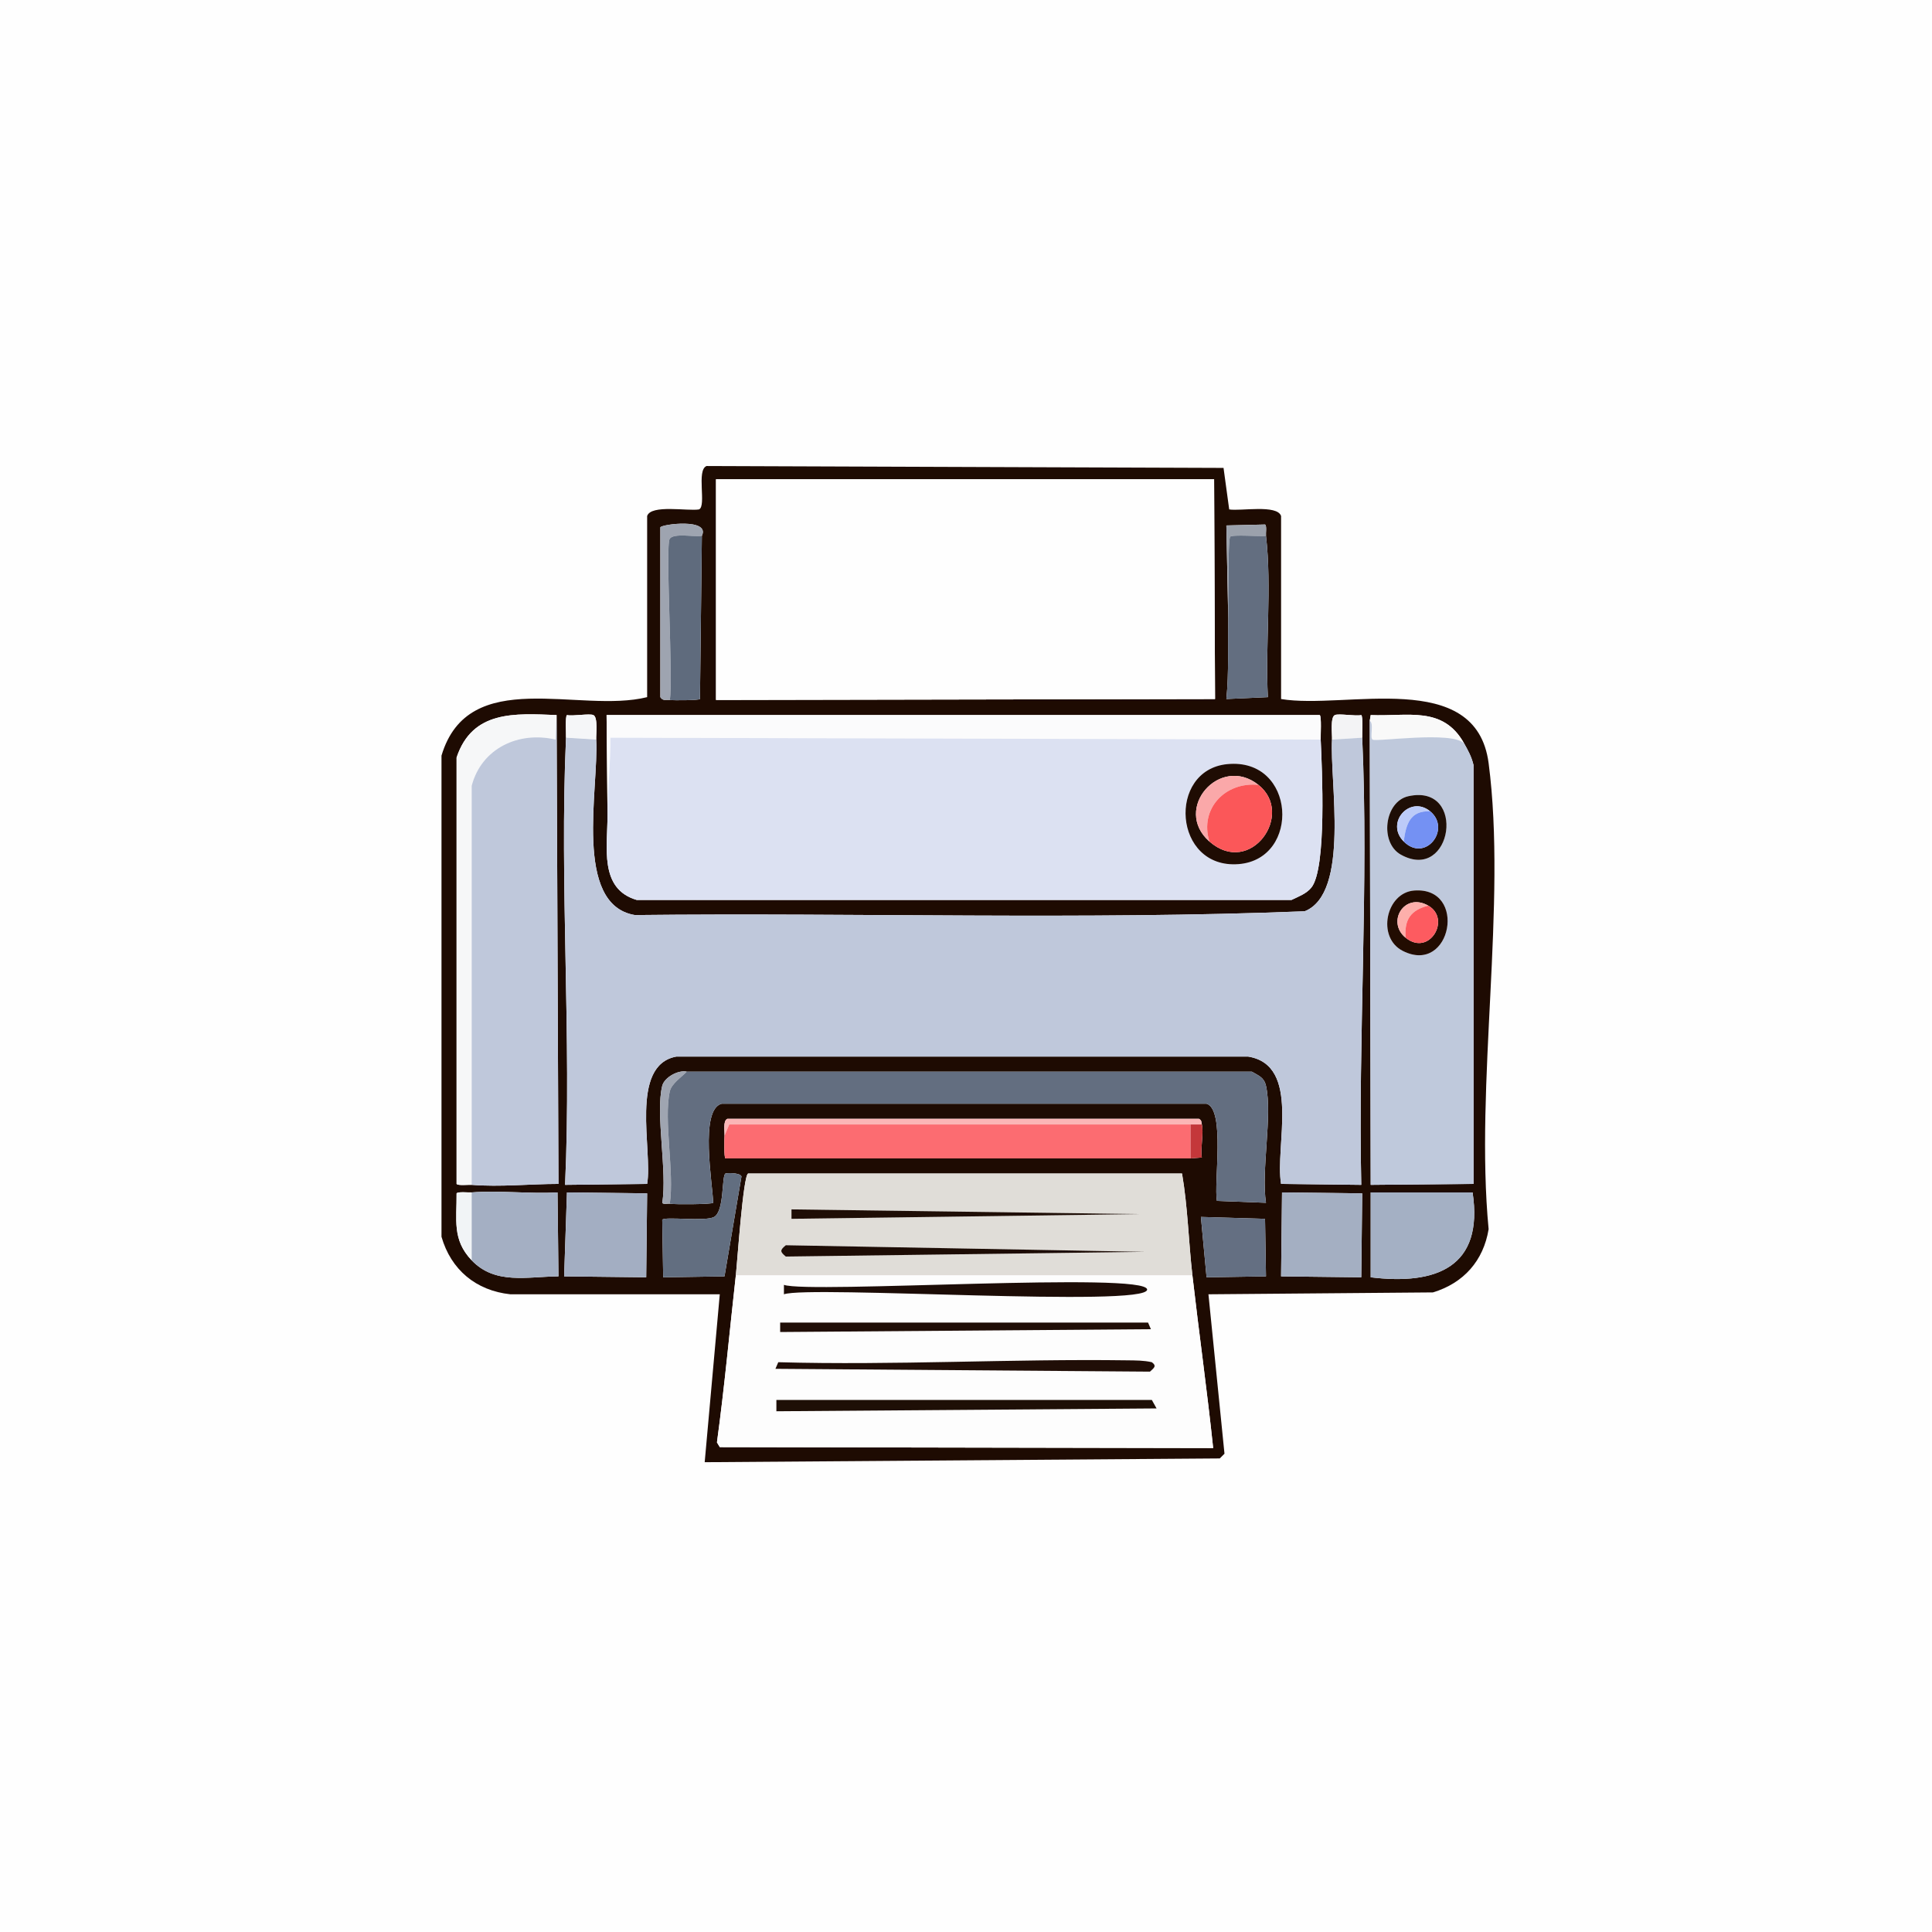
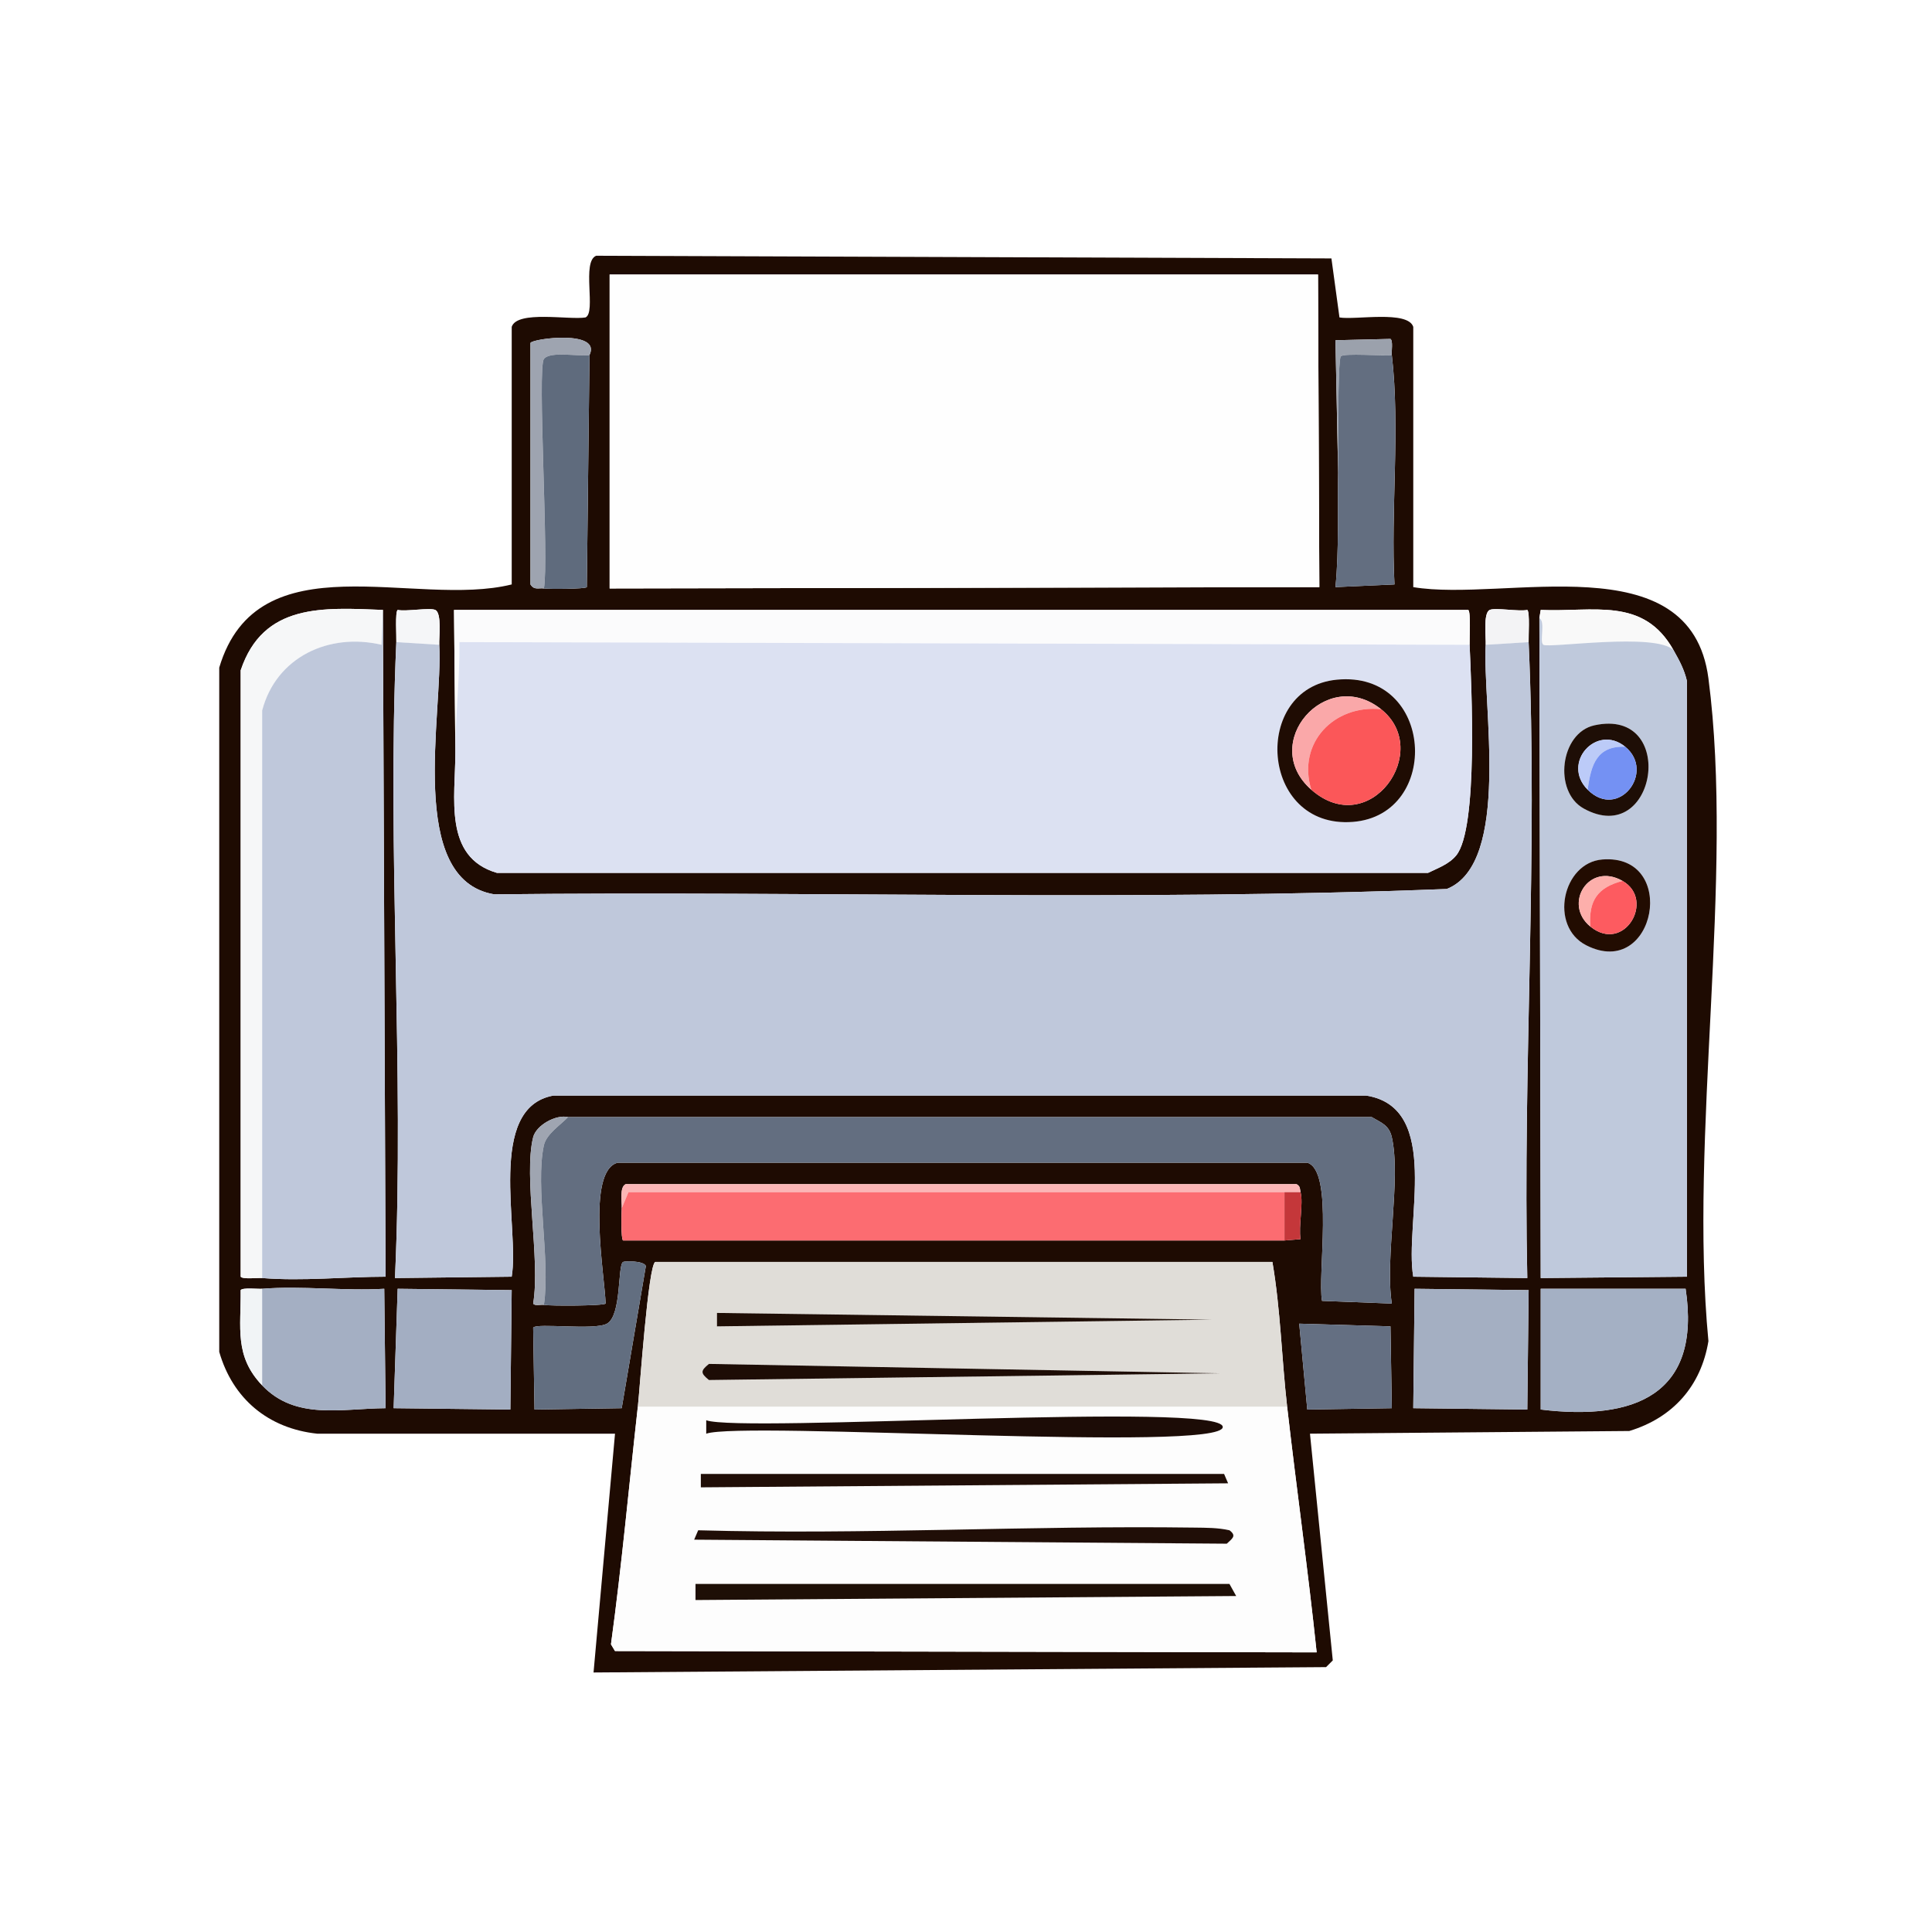
- <svg xmlns="http://www.w3.org/2000/svg" width="1024" height="1024">
+ <svg xmlns="http://www.w3.org/2000/svg" id="_レイヤー_1" data-name="レイヤー_1" version="1.1" viewBox="0 0 1024 1024">
  <defs>
- </defs>
-   <path d="M1023,-1 C1023,-1 1023,1023 1023,1023 C1023,1023 -1,1023 -1,1023 C-1,1023 -1,-1 -1,-1 C-1,-1 1023,-1 1023,-1 Z M374.5,247 C368.94,249.154 374.582,268.188 370.5,270 C364.532,271.018 345.047,267.247 343,273.5 C343,273.5 343,369.5 343,369.5 C307.02,378.449 248.333,352.438 234,400.5 C234,400.5 234,655.5 234,655.5 C239.014,672.962 252.267,684.059 270.5,686 C270.5,686 381.5,686 381.5,686 C381.5,686 373.5,775 373.5,775 C373.5,775 646.5,773 646.5,773 C646.5,773 649,770.5 649,770.5 C649,770.5 640.5,686 640.5,686 C640.5,686 759.5,685 759.5,685 C775.816,680.048 786.258,668.191 789,651.5 C781.689,574.81 798.74,478.999 789,404.5 C782.363,353.734 713.079,376.205 679,370.5 C679,370.5 679,273.5 679,273.5 C676.953,267.247 657.468,271.018 651.5,270 C651.5,270 648.5,248 648.5,248 C648.5,248 374.5,247 374.5,247 Z " fill="rgb(254,254,254)" />
-   <path d="M374.5,247 C374.5,247 648.5,248 648.5,248 C648.5,248 651.5,270 651.5,270 C657.468,271.018 676.953,267.247 679,273.5 C679,273.5 679,370.5 679,370.5 C713.079,376.205 782.363,353.734 789,404.5 C798.74,478.999 781.689,574.81 789,651.5 C786.258,668.191 775.816,680.048 759.5,685 C759.5,685 640.5,686 640.5,686 C640.5,686 649,770.5 649,770.5 C649,770.5 646.5,773 646.5,773 C646.5,773 373.5,775 373.5,775 C373.5,775 381.5,686 381.5,686 C381.5,686 270.5,686 270.5,686 C252.267,684.059 239.014,672.962 234,655.5 C234,655.5 234,400.5 234,400.5 C248.333,352.438 307.02,378.449 343,369.5 C343,369.5 343,273.5 343,273.5 C345.047,267.247 364.532,271.018 370.5,270 C374.582,268.188 368.94,249.154 374.5,247 Z M379.5,254 C379.5,254 379.5,371 379.5,371 C379.5,371 644,370.5 644,370.5 C644,370.5 643.5,254 643.5,254 C643.5,254 379.5,254 379.5,254 Z M355,371 C356.945,371.303 370.511,371.19 371,370.5 C371,370.5 372,284 372,284 C376.563,274.506 350.741,277.831 350,279.5 C350,279.5 350,369.5 350,369.5 C351.409,371.748 353.118,370.707 355,371 Z M651,328 C650.698,342.169 651.401,356.354 650,370.5 C650,370.5 672,369.5 672,369.5 C670.545,341.975 674.18,311.171 671,284 C670.833,282.571 671.533,278.732 670.5,278 C670.5,278 650,278.5 650,278.5 C650,278.5 651,328 651,328 Z M250,628 C265.065,629.214 280.882,627.512 296,627.5 C296,627.5 295,379 295,379 C272.685,378.111 250.386,376.462 242,401.5 C242,401.5 242,627.5 242,627.5 C242.729,628.528 248.358,627.868 250,628 Z M300,391 C296.477,469.123 303.052,549.659 299.5,628 C299.5,628 343,627.5 343,627.5 C346.051,609.76 333.376,564.607 358.5,560 C358.5,560 661.5,560 661.5,560 C689.785,564.524 675.593,607.628 679,627.5 C679,627.5 721.5,628 721.5,628 C719.783,549.777 725.515,468.945 722,391 C721.909,388.98 722.515,379.72 721.5,379 C718.418,379.691 709.624,378.058 707.5,379 C704.96,380.127 706.149,389.439 706,392 C704.719,414.022 715.621,473.411 691.5,483 C573.807,487.642 454.713,483.688 336.5,485 C303.597,479.521 317.487,417.568 316,392 C315.851,389.439 317.04,380.127 314.5,379 C312.376,378.058 303.582,379.691 300.5,379 C299.485,379.72 300.091,388.98 300,391 Z M322,432 C322.029,448.764 317.372,471.134 337.5,477 C337.5,477 684.5,477 684.5,477 C688.137,475.224 692.321,473.765 695,470.5 C703.29,460.398 700.666,407.443 700,392 C699.909,389.88 700.518,379.722 699.5,379 C699.5,379 321.5,379 321.5,379 C321.5,379 322,432 322,432 Z M726,382 C726,382 726.5,628 726.5,628 C726.5,628 781,627.5 781,627.5 C781,627.5 781,405.5 781,405.5 C779.922,401.017 778.213,397.953 776,394 C764.762,373.924 746.049,379.867 726.5,379 C726.5,379 726,382 726,382 Z M355,638 C357.306,638.431 377.26,638.38 378,637.5 C377.741,627.567 370.627,588.078 382.5,585 C382.5,585 639.5,585 639.5,585 C649.521,588.033 643.228,627.039 645,636.5 C645,636.5 671,637.5 671,637.5 C668.349,620.408 674.539,591.099 671,575.5 C669.959,570.914 666.993,570.088 663.5,568 C663.5,568 364,568 364,568 C359.419,566.965 352.123,571.06 351,575.5 C347.306,590.102 353.772,621.119 351,637.5 C351.603,638.512 353.902,637.795 355,638 Z M384,602 C383.878,603.705 383.656,613.401 384.5,614 C384.5,614 631,614 631,614 C631,614 637,613.5 637,613.5 C636.182,608.704 638.116,600.202 637,596 C636.685,594.812 637.079,593.924 635.5,593 C635.5,593 385.5,593 385.5,593 C383.067,594.077 384.16,599.765 384,602 Z M384.5,622 C382.416,623.256 384.021,641.927 378.5,645 C373.818,647.606 352.321,644.637 351,646.5 C351,646.5 351.5,677 351.5,677 C351.5,677 384,676.5 384,676.5 C384,676.5 393,623.5 393,623.5 C392.126,621.473 385.094,621.642 384.5,622 Z M390,676 C386.7,705.477 384.02,735.102 380,764.5 C380,764.5 381.5,767 381.5,767 C381.5,767 643,767.5 643,767.5 C639.814,737.05 635.488,706.468 632,676 C629.946,658.06 629.561,639.831 626.5,622 C626.5,622 396.5,622 396.5,622 C393.871,623.147 390.764,669.173 390,676 Z M250,668 C262.445,681.049 279.463,676.629 296,676.5 C296,676.5 295.5,632 295.5,632 C280.7,632.874 264.624,630.821 250,632 C248.358,632.132 242.729,631.472 242,632.5 C242.143,646.5 239.536,657.027 250,668 Z M300.5,632 C300.5,632 299,676.5 299,676.5 C299,676.5 342.5,677 342.5,677 C342.5,677 343,632.5 343,632.5 C343,632.5 300.5,632 300.5,632 Z M679.5,632 C679.5,632 679,676.5 679,676.5 C679,676.5 721.5,677 721.5,677 C721.5,677 722,632.5 722,632.5 C722,632.5 679.5,632 679.5,632 Z M726.5,632 C726.5,632 726.5,677 726.5,677 C761.148,681.216 786.5,671.709 780.5,632 C780.5,632 726.5,632 726.5,632 Z M636.5,645 C636.5,645 639.5,677 639.5,677 C639.5,677 671,676.5 671,676.5 C671,676.5 670.5,646 670.5,646 C670.5,646 636.5,645 636.5,645 Z " fill="rgb(30,11,2)" />
-   <path d="M379.5,254 C379.5,254 643.5,254 643.5,254 C643.5,254 644,370.5 644,370.5 C644,370.5 379.5,371 379.5,371 C379.5,371 379.5,254 379.5,254 Z " fill="rgb(254,254,254)" />
-   <path d="M372,284 C368.317,284.715 357.288,282.394 355,285.5 C352.464,288.942 356.949,360.64 355,371 C353.118,370.707 351.409,371.748 350,369.5 C350,369.5 350,279.5 350,279.5 C350.741,277.831 376.563,274.506 372,284 Z " fill="rgb(158,164,176)" />
-   <path d="M671,284 C668.137,284.445 652.926,283.194 652,284.5 C650.741,286.274 651.124,322.167 651,328 C651,328 650,278.5 650,278.5 C650,278.5 670.5,278 670.5,278 C671.533,278.732 670.833,282.571 671,284 Z " fill="rgb(155,161,172)" />
-   <path d="M372,284 C372,284 371,370.5 371,370.5 C370.511,371.19 356.945,371.303 355,371 C356.949,360.64 352.464,288.942 355,285.5 C357.288,282.394 368.317,284.715 372,284 Z " fill="rgb(95,107,125)" />
-   <path d="M671,284 C674.18,311.171 670.545,341.975 672,369.5 C672,369.5 650,370.5 650,370.5 C651.401,356.354 650.698,342.169 651,328 C651.124,322.167 650.741,286.274 652,284.5 C652.926,283.194 668.137,284.445 671,284 Z " fill="rgb(99,110,128)" />
-   <path d="M295,379 C295,379 294.5,392 294.5,392 C274.928,387.385 255.219,396.544 250,416.5 C250,416.5 250,628 250,628 C248.358,627.868 242.729,628.528 242,627.5 C242,627.5 242,401.5 242,401.5 C250.386,376.462 272.685,378.111 295,379 Z " fill="rgb(246,247,248)" />
-   <path d="M250,628 C250,628 250,416.5 250,416.5 C255.219,396.544 274.928,387.385 294.5,392 C294.5,392 295,379 295,379 C295,379 296,627.5 296,627.5 C280.882,627.512 265.065,629.214 250,628 Z " fill="rgb(191,200,219)" />
-   <path d="M316,392 C316,392 300,391 300,391 C300.091,388.98 299.485,379.72 300.5,379 C303.582,379.691 312.376,378.058 314.5,379 C317.04,380.127 315.851,389.439 316,392 Z " fill="rgb(245,246,248)" />
-   <path d="M700,392 C700,392 323.5,391 323.5,391 C323.678,404.54 321.976,418.552 322,432 C322,432 321.5,379 321.5,379 C321.5,379 699.5,379 699.5,379 C700.518,379.722 699.909,389.88 700,392 Z " fill="rgb(251,251,252)" />
-   <path d="M722,391 C722,391 706,392 706,392 C706.149,389.439 704.96,380.127 707.5,379 C709.624,378.058 718.418,379.691 721.5,379 C722.515,379.72 721.909,388.98 722,391 Z " fill="rgb(243,243,245)" />
-   <path d="M776,394 C769.408,387.299 729.521,393.343 727.5,392 C725.863,390.912 728.421,383.558 726,382 C726,382 726.5,379 726.5,379 C746.049,379.867 764.762,373.924 776,394 Z " fill="rgb(249,249,249)" />
-   <path d="M776,394 C778.213,397.953 779.922,401.017 781,405.5 C781,405.5 781,627.5 781,627.5 C781,627.5 726.5,628 726.5,628 C726.5,628 726,382 726,382 C728.421,383.558 725.863,390.912 727.5,392 C729.521,393.343 769.408,387.299 776,394 Z M746.5,422 C733.704,424.806 731.128,446.698 742.5,453 C769.798,468.128 777.712,415.155 746.5,422 Z M749.5,472 C734.588,473.156 729.5,496.903 743.5,504 C769.391,517.126 778.039,469.787 749.5,472 Z " fill="rgb(191,201,220)" />
-   <path d="M316,392 C317.487,417.568 303.597,479.521 336.5,485 C454.713,483.688 573.807,487.642 691.5,483 C715.621,473.411 704.719,414.022 706,392 C706,392 722,391 722,391 C725.515,468.945 719.783,549.777 721.5,628 C721.5,628 679,627.5 679,627.5 C675.593,607.628 689.785,564.524 661.5,560 C661.5,560 358.5,560 358.5,560 C333.376,564.607 346.051,609.76 343,627.5 C343,627.5 299.5,628 299.5,628 C303.052,549.659 296.477,469.123 300,391 C300,391 316,392 316,392 Z " fill="rgb(191,200,219)" />
-   <path d="M700,392 C700.666,407.443 703.29,460.398 695,470.5 C692.321,473.765 688.137,475.224 684.5,477 C684.5,477 337.5,477 337.5,477 C317.372,471.134 322.029,448.764 322,432 C321.976,418.552 323.678,404.54 323.5,391 C323.5,391 700,392 700,392 Z M650.5,405 C618.528,408.105 621.77,460.742 656.5,458 C689.583,455.388 686.898,401.465 650.5,405 Z " fill="rgb(220,225,242)" />
-   <path d="M650.5,405 C686.898,401.465 689.583,455.388 656.5,458 C621.77,460.742 618.528,408.105 650.5,405 Z M641,446 C662.738,465.086 686.489,431.49 667,416 C646.55,399.746 621.341,428.739 641,446 Z " fill="rgb(31,12,3)" />
-   <path d="M667,416 C649.428,414.245 635.64,428.61 641,446 C621.341,428.739 646.55,399.746 667,416 Z " fill="rgb(250,168,169)" />
-   <path d="M667,416 C686.489,431.49 662.738,465.086 641,446 C635.64,428.61 649.428,414.245 667,416 Z " fill="rgb(251,87,89)" />
-   <path d="M746.5,422 C777.712,415.155 769.798,468.128 742.5,453 C731.128,446.698 733.704,424.806 746.5,422 Z M744,446 C755.462,457.494 769.406,439.364 758,430 C747.368,421.271 734.033,436.005 744,446 Z " fill="rgb(30,14,6)" />
-   <path d="M758,430 C747.402,429.597 745.218,436.74 744,446 C734.033,436.005 747.368,421.271 758,430 Z " fill="rgb(188,203,248)" />
-   <path d="M758,430 C769.406,439.364 755.462,457.494 744,446 C745.218,436.74 747.402,429.597 758,430 Z " fill="rgb(116,145,243)" />
-   <path d="M749.5,472 C778.039,469.787 769.391,517.126 743.5,504 C729.5,496.903 734.588,473.156 749.5,472 Z M745,497 C757.613,507.245 769.307,487.027 757,480 C744.351,472.778 734.73,488.659 745,497 Z " fill="rgb(34,12,1)" />
-   <path d="M757,480 C747.714,482.397 744.274,487.352 745,497 C734.73,488.659 744.351,472.778 757,480 Z " fill="rgb(253,175,171)" />
-   <path d="M745,497 C744.274,487.352 747.714,482.397 757,480 C769.307,487.027 757.613,507.245 745,497 Z " fill="rgb(253,91,96)" />
-   <path d="M364,568 C361.297,570.886 355.926,574.294 355,578.5 C351.648,593.718 357.51,621.428 355,638 C353.902,637.795 351.603,638.512 351,637.5 C353.772,621.119 347.306,590.102 351,575.5 C352.123,571.06 359.419,566.965 364,568 Z " fill="rgb(159,165,177)" />
-   <path d="M355,638 C357.51,621.428 351.648,593.718 355,578.5 C355.926,574.294 361.297,570.886 364,568 C364,568 663.5,568 663.5,568 C666.993,570.088 669.959,570.914 671,575.5 C674.539,591.099 668.349,620.408 671,637.5 C671,637.5 645,636.5 645,636.5 C643.228,627.039 649.521,588.033 639.5,585 C639.5,585 382.5,585 382.5,585 C370.627,588.078 377.741,627.567 378,637.5 C377.26,638.38 357.306,638.431 355,638 Z " fill="rgb(99,110,128)" />
-   <path d="M637,596 C637,596 631,596 631,596 C631,596 386.5,596 386.5,596 C386.5,596 384,602 384,602 C384.16,599.765 383.067,594.077 385.5,593 C385.5,593 635.5,593 635.5,593 C637.079,593.924 636.685,594.812 637,596 Z " fill="rgb(251,182,182)" />
-   <path d="M631,596 C631,596 631,614 631,614 C631,614 384.5,614 384.5,614 C383.656,613.401 383.878,603.705 384,602 C384,602 386.5,596 386.5,596 C386.5,596 631,596 631,596 Z " fill="rgb(252,108,113)" />
-   <path d="M637,596 C638.116,600.202 636.182,608.704 637,613.5 C637,613.5 631,614 631,614 C631,614 631,596 631,596 C631,596 637,596 637,596 Z " fill="rgb(196,55,58)" />
-   <path d="M384.5,622 C385.094,621.642 392.126,621.473 393,623.5 C393,623.5 384,676.5 384,676.5 C384,676.5 351.5,677 351.5,677 C351.5,677 351,646.5 351,646.5 C352.321,644.637 373.818,647.606 378.5,645 C384.021,641.927 382.416,623.256 384.5,622 Z " fill="rgb(98,110,128)" />
-   <path d="M632,676 C632,676 390,676 390,676 C390.764,669.173 393.871,623.147 396.5,622 C396.5,622 626.5,622 626.5,622 C629.561,639.831 629.946,658.06 632,676 Z M419.5,641 C419.5,641 419.5,646 419.5,646 C419.5,646 604,643.5 604,643.5 C604,643.5 419.5,641 419.5,641 Z M416.5,660 C413.302,662.607 413.358,663.429 416.5,666 C416.5,666 607,663.5 607,663.5 C607,663.5 416.5,660 416.5,660 Z " fill="rgb(224,221,216)" />
-   <path d="M250,632 C250,632 250,668 250,668 C239.536,657.027 242.143,646.5 242,632.5 C242.729,631.472 248.358,632.132 250,632 Z " fill="rgb(241,244,246)" />
-   <path d="M250,668 C250,668 250,632 250,632 C264.624,630.821 280.7,632.874 295.5,632 C295.5,632 296,676.5 296,676.5 C279.463,676.629 262.445,681.049 250,668 Z " fill="rgb(164,175,195)" />
-   <path d="M300.5,632 C300.5,632 343,632.5 343,632.5 C343,632.5 342.5,677 342.5,677 C342.5,677 299,676.5 299,676.5 C299,676.5 300.5,632 300.5,632 Z " fill="rgb(163,174,194)" />
-   <path d="M679.5,632 C679.5,632 722,632.5 722,632.5 C722,632.5 721.5,677 721.5,677 C721.5,677 679,676.5 679,676.5 C679,676.5 679.5,632 679.5,632 Z " fill="rgb(164,175,194)" />
-   <path d="M726.5,632 C726.5,632 780.5,632 780.5,632 C786.5,671.709 761.148,681.216 726.5,677 C726.5,677 726.5,632 726.5,632 Z " fill="rgb(164,176,196)" />
-   <path d="M419.5,641 C419.5,641 604,643.5 604,643.5 C604,643.5 419.5,646 419.5,646 C419.5,646 419.5,641 419.5,641 Z " fill="rgb(31,14,6)" />
-   <path d="M636.5,645 C636.5,645 670.5,646 670.5,646 C670.5,646 671,676.5 671,676.5 C671,676.5 639.5,677 639.5,677 C639.5,677 636.5,645 636.5,645 Z " fill="rgb(100,111,130)" />
-   <path d="M416.5,660 C416.5,660 607,663.5 607,663.5 C607,663.5 416.5,666 416.5,666 C413.358,663.429 413.302,662.607 416.5,660 Z " fill="rgb(29,12,5)" />
-   <path d="M632,676 C635.488,706.468 639.814,737.05 643,767.5 C643,767.5 381.5,767 381.5,767 C381.5,767 380,764.5 380,764.5 C384.02,735.102 386.7,705.477 390,676 C390,676 632,676 632,676 Z M415.5,681 C415.5,681 415.5,686 415.5,686 C428.686,681.255 608.039,693.126 608,683.5 C607.961,673.874 428.776,685.744 415.5,681 Z M413.5,701 C413.5,701 413.5,706 413.5,706 C413.5,706 610,704.5 610,704.5 C610,704.5 608.5,701 608.5,701 C608.5,701 413.5,701 413.5,701 Z M597.5,721 C535.983,720.148 474.085,723.718 412.5,722 C412.5,722 411,725.5 411,725.5 C411,725.5 609.5,727 609.5,727 C611.451,725.127 613.349,724.109 610.5,722 C606.156,721.022 601.93,721.061 597.5,721 Z M411.5,742 C411.5,742 411.5,748 411.5,748 C411.5,748 613,746.5 613,746.5 C613,746.5 610.5,742 610.5,742 C610.5,742 411.5,742 411.5,742 Z " fill="rgb(253,253,253)" />
-   <path d="M415.5,681 C428.776,685.744 607.961,673.874 608,683.5 C608.039,693.126 428.686,681.255 415.5,686 C415.5,686 415.5,681 415.5,681 Z " fill="rgb(28,12,6)" />
-   <path d="M413.5,701 C413.5,701 608.5,701 608.5,701 C608.5,701 610,704.5 610,704.5 C610,704.5 413.5,706 413.5,706 C413.5,706 413.5,701 413.5,701 Z " fill="rgb(32,14,7)" />
-   <path d="M597.5,721 C601.93,721.061 606.156,721.022 610.5,722 C613.349,724.109 611.451,725.127 609.5,727 C609.5,727 411,725.5 411,725.5 C411,725.5 412.5,722 412.5,722 C474.085,723.718 535.983,720.148 597.5,721 Z " fill="rgb(32,14,7)" />
-   <path d="M411.5,742 C411.5,742 610.5,742 610.5,742 C610.5,742 613,746.5 613,746.5 C613,746.5 411.5,748 411.5,748 C411.5,748 411.5,742 411.5,742 Z " fill="rgb(30,15,6)" />
+     <style>
+       .st0 {
+         fill: #fd5b60;
+       }
+ 
+       .st1 {
+         fill: #f1f4f6;
+       }
+ 
+       .st2 {
+         fill: #626e80;
+       }
+ 
+       .st3 {
+         fill: #220c01;
+       }
+ 
+       .st4 {
+         fill: #f3f3f5;
+       }
+ 
+       .st5 {
+         fill: #1c0c06;
+       }
+ 
+       .st6 {
+         fill: #a4afc2;
+       }
+ 
+       .st7 {
+         fill: #bfc8db;
+       }
+ 
+       .st8 {
+         fill: #1d0c05;
+       }
+ 
+       .st9 {
+         fill: #a4afc3;
+       }
+ 
+       .st10 {
+         fill: #1e0e06;
+       }
+ 
+       .st11 {
+         fill: #9ea4b0;
+       }
+ 
+       .st12 {
+         fill: #1f0e06;
+       }
+ 
+       .st13 {
+         fill: #a4b0c4;
+       }
+ 
+       .st14 {
+         fill: #200e07;
+       }
+ 
+       .st15 {
+         fill: #e0ddd8;
+       }
+ 
+       .st16 {
+         fill: #fbfbfc;
+       }
+ 
+       .st17 {
+         fill: #f5f6f8;
+       }
+ 
+       .st18 {
+         fill: #646f82;
+       }
+ 
+       .st19 {
+         fill: #fdafab;
+       }
+ 
+       .st20 {
+         fill: #f9f9f9;
+       }
+ 
+       .st21 {
+         fill: #7491f3;
+       }
+ 
+       .st22 {
+         fill: #a3aec2;
+       }
+ 
+       .st23 {
+         fill: #5f6b7d;
+       }
+ 
+       .st24 {
+         fill: #bfc9dc;
+       }
+ 
+       .st25 {
+         fill: #dce1f2;
+       }
+ 
+       .st26 {
+         fill: #fc6c71;
+       }
+ 
+       .st27 {
+         fill: #1e0b02;
+       }
+ 
+       .st28 {
+         fill: #1f0c03;
+       }
+ 
+       .st29 {
+         fill: #9fa5b1;
+       }
+ 
+       .st30 {
+         fill: #fefefe;
+       }
+ 
+       .st31 {
+         fill: #c4373a;
+       }
+ 
+       .st32 {
+         fill: #fbb6b6;
+       }
+ 
+       .st33 {
+         fill: #fb5759;
+       }
+ 
+       .st34 {
+         fill: #f6f7f8;
+       }
+ 
+       .st35 {
+         fill: #636e80;
+       }
+ 
+       .st36 {
+         fill: #9ba1ac;
+       }
+ 
+       .st37 {
+         fill: #bccbf8;
+       }
+ 
+       .st38 {
+         fill: #faa8a9;
+       }
+ 
+       .st39 {
+         fill: #1e0f06;
+       }
+ 
+       .st40 {
+         fill: #fdfdfd;
+       }
+     </style>
+   </defs>
+   <path class="st27" d="M316.01,135.55l389.67,1.42,4.27,31.29c8.49,1.45,36.2-3.92,39.11,4.98v137.95c48.47,8.11,147-23.84,156.44,48.35,13.85,105.95-10.4,242.21,0,351.28-3.9,23.74-18.75,40.6-41.95,47.64l-169.24,1.42,12.09,120.17-3.56,3.56-388.25,2.84,11.38-126.57h-157.86c-25.93-2.76-44.78-18.54-51.91-43.38v-362.65c20.38-68.35,103.85-31.36,155.02-44.09v-136.53c2.91-8.89,30.62-3.53,39.11-4.98,5.81-2.58-2.22-29.65,5.69-32.71ZM323.12,145.5v166.39l376.16-.71-.71-165.68h-375.45ZM288.28,311.9c2.77.43,22.06.27,22.75-.71l1.42-123.02c6.49-13.5-30.23-8.77-31.29-6.4v128c2,3.2,4.43,1.72,7.11,2.13ZM709.24,250.74c-.43,20.15.57,40.32-1.42,60.44l31.29-1.42c-2.07-39.15,3.1-82.95-1.42-121.6-.24-2.03.76-7.49-.71-8.53l-29.15.71,1.42,70.4ZM138.95,677.39c21.42,1.73,43.92-.69,65.42-.71l-1.42-353.41c-31.74-1.26-63.45-3.61-75.37,32v321.41c1.04,1.46,9.04.52,11.38.71ZM210.06,340.34c-5.01,111.1,4.34,225.64-.71,337.05l61.86-.71c4.34-25.23-13.69-89.44,22.04-96h430.92c40.23,6.43,20.04,67.74,24.89,96l60.44.71c-2.44-111.25,5.71-226.2.71-337.05-.13-2.87.73-16.04-.71-17.07-4.38.98-16.89-1.34-19.91,0-3.61,1.6-1.92,14.85-2.13,18.49-1.82,31.32,13.68,115.78-20.62,129.42-167.38,6.6-336.75.98-504.87,2.84-46.79-7.79-27.04-95.9-29.15-132.26-.21-3.64,1.48-16.89-2.13-18.49-3.02-1.34-15.53.98-19.91,0-1.44,1.02-.58,14.19-.71,17.07ZM241.35,398.65c.04,23.84-6.58,55.66,22.04,64h493.49c5.17-2.53,11.12-4.6,14.93-9.24,11.79-14.37,8.06-89.68,7.11-111.64-.13-3.01.74-17.46-.71-18.49H240.64l.71,75.37ZM815.9,327.54l.71,349.85,77.51-.71v-315.72c-1.53-6.38-3.96-10.73-7.11-16.35-15.98-28.55-42.6-20.1-70.4-21.33l-.71,4.27ZM288.28,691.62c3.28.61,31.66.54,32.71-.71-.37-14.13-10.49-70.29,6.4-74.66h365.5c14.25,4.31,5.3,59.79,7.82,73.24l36.98,1.42c-3.77-24.31,5.03-65.99,0-88.17-1.48-6.52-5.7-7.7-10.67-10.67h-425.94c-6.51-1.47-16.89,4.35-18.49,10.67-5.25,20.77,3.94,64.88,0,88.17.86,1.44,4.13.42,5.69.71ZM329.52,640.42c-.17,2.42-.49,16.21.71,17.07h350.56l8.53-.71c-1.16-6.82,1.59-18.91,0-24.89-.45-1.69.11-2.95-2.13-4.27h-355.54c-3.46,1.53-1.91,9.62-2.13,12.8ZM330.23,668.86c-2.96,1.79-.68,28.34-8.53,32.71-6.66,3.71-37.23-.52-39.11,2.13l.71,43.38,46.22-.71,12.8-75.37c-1.24-2.88-11.24-2.64-12.09-2.13ZM338.05,745.66c-4.69,41.92-8.5,84.05-14.22,125.86l2.13,3.56,371.9.71c-4.53-43.31-10.68-86.8-15.64-130.13-2.92-25.51-3.47-51.44-7.82-76.8h-327.1c-3.74,1.63-8.16,67.09-9.24,76.8ZM138.95,734.28c17.7,18.56,41.9,12.27,65.42,12.09l-.71-63.29c-21.05,1.24-43.91-1.68-64.71,0-2.34.19-10.34-.75-11.38.71.2,19.91-3.5,34.88,11.38,50.49ZM210.77,683.08l-2.13,63.29,61.86.71.71-63.29-60.44-.71ZM749.77,683.08l-.71,63.29,60.44.71.71-63.29-60.44-.71ZM816.61,683.08v64c49.28,6,85.33-7.52,76.8-64h-76.8ZM688.62,701.57l4.27,45.51,44.8-.71-.71-43.38-48.35-1.42Z" />
+   <path class="st30" d="M323.12,145.5h375.45l.71,165.68-376.16.71v-166.39Z" />
+   <path class="st11" d="M312.45,188.17c-5.24,1.02-20.92-2.28-24.18,2.13-3.61,4.9,2.77,106.86,0,121.6-2.68-.42-5.11,1.06-7.11-2.13v-128c1.05-2.37,37.78-7.1,31.29,6.4Z" />
+   <path class="st36" d="M737.68,188.17c-4.07.63-25.7-1.15-27.02.71-1.79,2.52-1.25,53.57-1.42,61.86l-1.42-70.4,29.15-.71c1.47,1.04.47,6.5.71,8.53Z" />
+   <path class="st23" d="M312.45,188.17l-1.42,123.02c-.7.98-19.99,1.14-22.75.71,2.77-14.73-3.61-116.7,0-121.6,3.25-4.42,18.94-1.12,24.18-2.13Z" />
+   <path class="st35" d="M737.68,188.17c4.52,38.64-.65,82.45,1.42,121.6l-31.29,1.42c1.99-20.12.99-40.29,1.42-60.44.18-8.3-.37-59.34,1.42-61.86,1.32-1.86,22.95-.08,27.02-.71Z" />
+   <path class="st34" d="M202.95,323.27l-.71,18.49c-27.83-6.56-55.86,6.46-63.29,34.84v300.79c-2.34-.19-10.34.75-11.38-.71v-321.41c11.93-35.61,43.64-33.26,75.37-32Z" />
+   <path class="st7" d="M138.95,677.39v-300.79c7.42-28.38,35.45-41.41,63.29-34.84l.71-18.49,1.42,353.41c-21.5.02-43.99,2.44-65.42.71Z" />
+   <path class="st17" d="M232.81,341.76l-22.75-1.42c.13-2.87-.73-16.04.71-17.07,4.38.98,16.89-1.34,19.91,0,3.61,1.6,1.92,14.85,2.13,18.49Z" />
+   <path class="st16" d="M778.93,341.76l-535.45-1.42c.25,19.26-2.17,39.18-2.13,58.31l-.71-75.37h537.58c1.45,1.03.58,15.47.71,18.49Z" />
+   <path class="st4" d="M810.21,340.34l-22.75,1.42c.21-3.64-1.48-16.89,2.13-18.49,3.02-1.34,15.53.98,19.91,0,1.44,1.02.58,14.19.71,17.07Z" />
+   <path class="st20" d="M887.01,344.61c-9.37-9.53-66.1-.93-68.98-2.84-2.33-1.55,1.31-12.01-2.13-14.22l.71-4.27c27.8,1.23,54.42-7.22,70.4,21.33Z" />
+   <path class="st24" d="M887.01,344.61c3.15,5.62,5.58,9.98,7.11,16.35v315.72l-77.51.71-.71-349.85c3.44,2.22-.19,12.67,2.13,14.22,2.87,1.91,59.6-6.69,68.98,2.84ZM845.06,384.43c-18.2,3.99-21.86,35.12-5.69,44.09,38.82,21.51,50.08-53.82,5.69-44.09ZM849.32,455.54c-21.21,1.64-28.44,35.42-8.53,45.51,36.82,18.67,49.12-48.66,8.53-45.51Z" />
+   <path class="st7" d="M232.81,341.76c2.11,36.36-17.64,124.47,29.15,132.26,168.12-1.87,337.49,3.76,504.87-2.84,34.3-13.64,18.8-98.1,20.62-129.42l22.75-1.42c5,110.85-3.15,225.81-.71,337.05l-60.44-.71c-4.85-28.26,15.34-89.56-24.89-96h-430.92c-35.73,6.55-17.7,70.77-22.04,96l-61.86.71c5.05-111.41-4.3-225.95.71-337.05l22.75,1.42Z" />
+   <path class="st25" d="M778.93,341.76c.95,21.96,4.68,97.27-7.11,111.64-3.81,4.64-9.76,6.72-14.93,9.24h-493.49c-28.63-8.34-22-40.16-22.04-64-.03-19.13,2.39-39.05,2.13-58.31l535.45,1.42ZM708.53,360.25c-45.47,4.42-40.86,79.27,8.53,75.37,47.05-3.71,43.23-80.4-8.53-75.37Z" />
+   <path class="st28" d="M708.53,360.25c51.76-5.03,55.58,71.66,8.53,75.37-49.39,3.9-54-70.96-8.53-75.37ZM695.02,418.56c30.92,27.14,64.69-20.64,36.98-42.67-29.08-23.12-64.93,18.12-36.98,42.67Z" />
+   <path class="st38" d="M731.99,375.89c-24.99-2.5-44.6,17.93-36.98,42.67-27.96-24.55,7.89-65.78,36.98-42.67Z" />
+   <path class="st33" d="M731.99,375.89c27.72,22.03-6.06,69.81-36.98,42.67-7.62-24.73,11.99-45.16,36.98-42.67Z" />
+   <path class="st10" d="M845.06,384.43c44.39-9.73,33.13,65.6-5.69,44.09-16.17-8.96-12.51-40.1,5.69-44.09ZM841.5,418.56c16.3,16.35,36.13-9.44,19.91-22.75-15.12-12.41-34.09,8.54-19.91,22.75Z" />
+   <path class="st37" d="M861.41,395.8c-15.07-.57-18.18,9.59-19.91,22.75-14.17-14.21,4.79-35.17,19.91-22.75Z" />
+   <path class="st21" d="M861.41,395.8c16.22,13.32-3.61,39.1-19.91,22.75,1.73-13.17,4.84-23.33,19.91-22.75Z" />
+   <path class="st3" d="M849.32,455.54c40.59-3.15,28.29,64.18-8.53,45.51-19.91-10.09-12.67-43.87,8.53-45.51ZM842.92,491.09c17.94,14.57,34.57-14.18,17.07-24.18-17.99-10.27-31.67,12.31-17.07,24.18Z" />
+   <path class="st19" d="M859.99,466.91c-13.21,3.41-18.1,10.46-17.07,24.18-14.61-11.86-.92-34.45,17.07-24.18Z" />
+   <path class="st0" d="M842.92,491.09c-1.03-13.72,3.86-20.77,17.07-24.18,17.5,9.99.87,38.75-17.07,24.18Z" />
+   <path class="st29" d="M301.08,592.06c-3.84,4.1-11.48,8.95-12.8,14.93-4.77,21.64,3.57,61.05,0,84.62-1.56-.29-4.83.73-5.69-.71,3.94-23.3-5.25-67.41,0-88.17,1.6-6.31,11.97-12.14,18.49-10.67Z" />
+   <path class="st35" d="M288.28,691.62c3.57-23.57-4.77-62.98,0-84.62,1.32-5.98,8.96-10.83,12.8-14.93h425.94c4.97,2.97,9.19,4.14,10.67,10.67,5.03,22.18-3.77,63.87,0,88.17l-36.98-1.42c-2.52-13.46,6.43-68.93-7.82-73.24h-365.5c-16.89,4.38-6.77,60.54-6.4,74.66-1.05,1.25-29.43,1.32-32.71.71Z" />
+   <path class="st32" d="M689.33,631.88h-356.25l-3.56,8.53c.23-3.18-1.33-11.27,2.13-12.8h355.54c2.25,1.31,1.69,2.58,2.13,4.27Z" />
+   <path class="st26" d="M680.8,631.88v25.6h-350.56c-1.2-.85-.88-14.64-.71-17.07l3.56-8.53h347.72Z" />
+   <path class="st31" d="M689.33,631.88c1.59,5.98-1.16,18.07,0,24.89l-8.53.71v-25.6h8.53Z" />
+   <path class="st2" d="M330.23,668.86c.84-.51,10.85-.75,12.09,2.13l-12.8,75.37-46.22.71-.71-43.38c1.88-2.65,32.45,1.57,39.11-2.13,7.85-4.37,5.57-30.92,8.53-32.71Z" />
+   <path class="st15" d="M682.22,745.66h-344.16c1.09-9.71,5.51-75.17,9.24-76.8h327.1c4.35,25.36,4.9,51.28,7.82,76.8ZM380.01,695.88v7.11l262.39-3.56-262.39-3.56ZM375.74,722.9c-4.55,3.71-4.47,4.88,0,8.53l270.92-3.56-270.92-4.98Z" />
+   <path class="st1" d="M138.95,683.08v51.2c-14.88-15.61-11.17-30.58-11.38-50.49,1.04-1.46,9.04-.52,11.38-.71Z" />
+   <path class="st9" d="M138.95,734.28v-51.2c20.8-1.68,43.66,1.24,64.71,0l.71,63.29c-23.52.18-47.72,6.47-65.42-12.09Z" />
+   <path class="st22" d="M210.77,683.08l60.44.71-.71,63.29-61.86-.71,2.13-63.29Z" />
+   <path class="st6" d="M749.77,683.08l60.44.71-.71,63.29-60.44-.71.71-63.29Z" />
+   <path class="st13" d="M816.61,683.08h76.8c8.53,56.47-27.52,69.99-76.8,64v-64Z" />
+   <path class="st12" d="M380.01,695.88l262.39,3.56-262.39,3.56v-7.11Z" />
+   <path class="st18" d="M688.62,701.57l48.35,1.42.71,43.38-44.8.71-4.27-45.51Z" />
+   <path class="st8" d="M375.74,722.9l270.92,4.98-270.92,3.56c-4.47-3.66-4.55-4.83,0-8.53Z" />
+   <path class="st40" d="M682.22,745.66c4.96,43.33,11.11,86.82,15.64,130.13l-371.9-.71-2.13-3.56c5.72-41.81,9.53-83.94,14.22-125.86h344.16ZM374.32,752.77v7.11c18.75-6.75,273.82,10.13,273.77-3.56s-254.89,3.19-273.77-3.56ZM371.47,781.21v7.11l279.46-2.13-2.13-4.98h-277.32ZM633.15,809.66c-87.49-1.21-175.52,3.87-263.1,1.42l-2.13,4.98,282.3,2.13c2.77-2.66,5.47-4.11,1.42-7.11-6.18-1.39-12.19-1.34-18.49-1.42ZM368.63,839.52v8.53l286.57-2.13-3.56-6.4h-283.01Z" />
+   <path class="st5" d="M374.32,752.77c18.88,6.75,273.71-10.13,273.77,3.56s-255.01-3.19-273.77,3.56v-7.11Z" />
+   <path class="st14" d="M371.47,781.21h277.32l2.13,4.98-279.46,2.13v-7.11Z" />
+   <path class="st14" d="M633.15,809.66c6.3.09,12.31.03,18.49,1.42,4.05,3,1.35,4.45-1.42,7.11l-282.3-2.13,2.13-4.98c87.58,2.44,175.61-2.63,263.1-1.42Z" />
+   <path class="st39" d="M368.63,839.52h283.01l3.56,6.4-286.57,2.13v-8.53Z" />
</svg>
